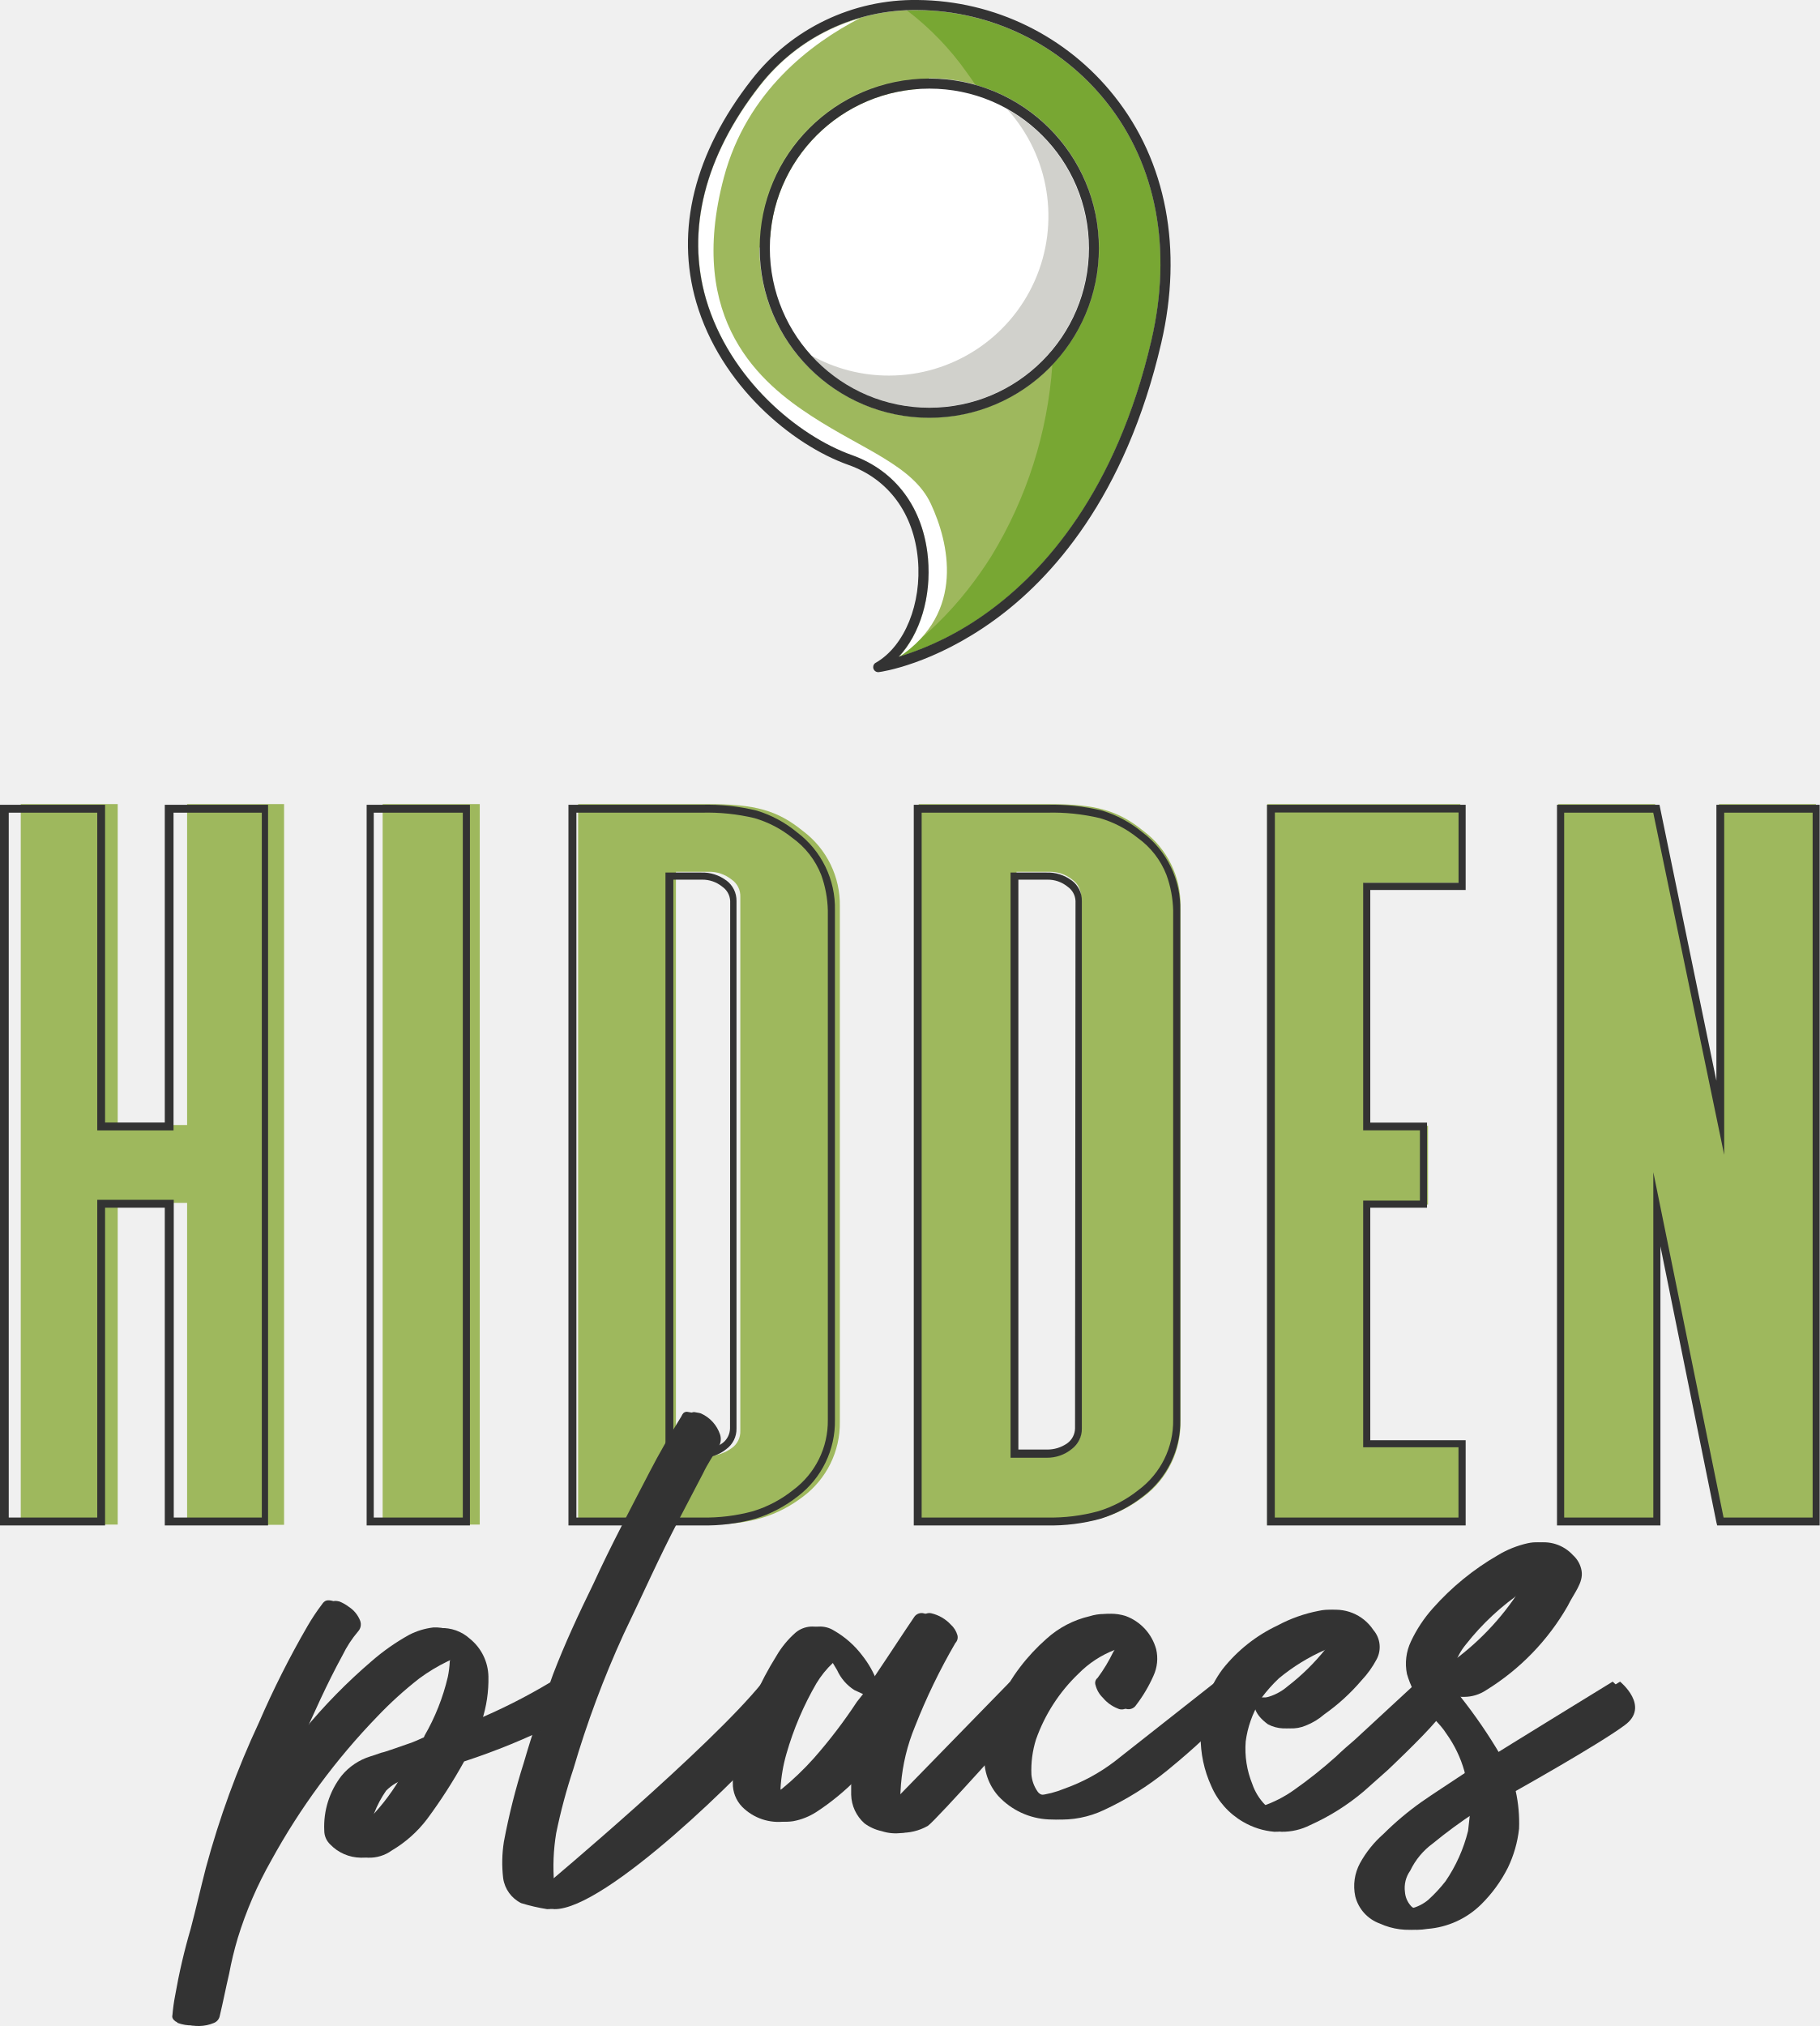
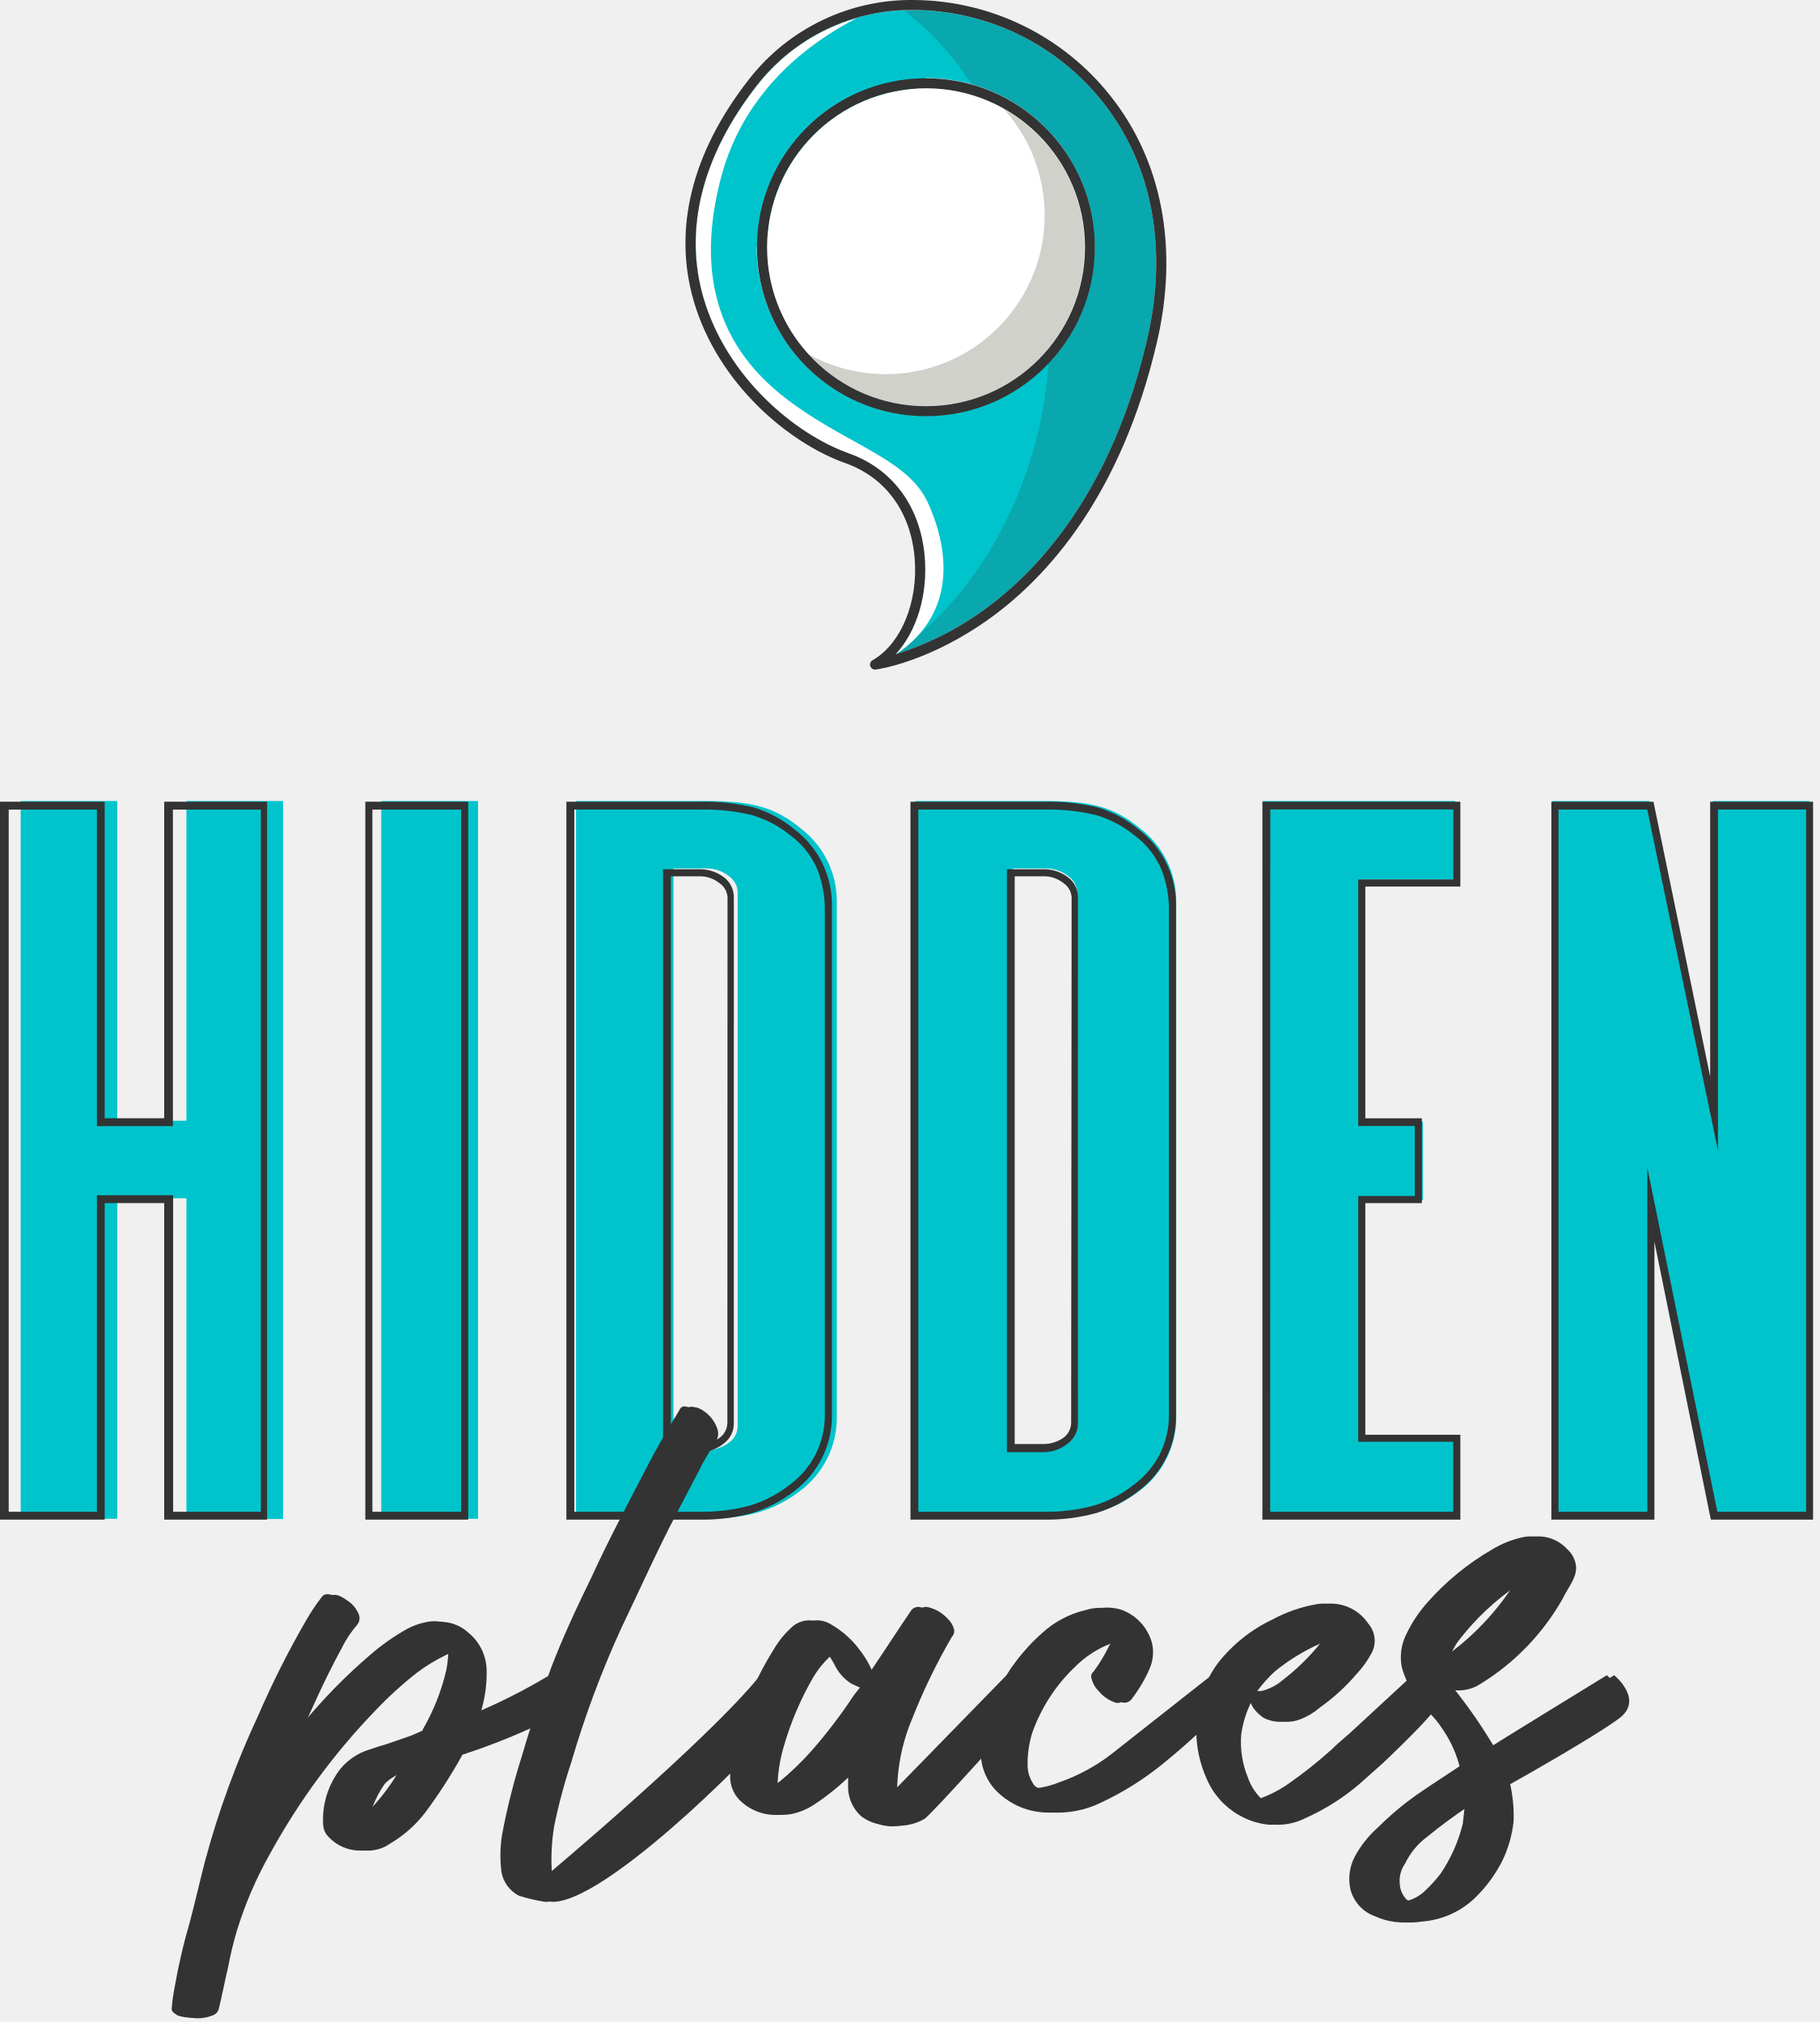
- <svg xmlns="http://www.w3.org/2000/svg" id="Layer_1" data-name="Layer 1" viewBox="0 0 233.1 259.52">
+ <svg xmlns="http://www.w3.org/2000/svg" id="Layer_1" data-name="Layer 1" viewBox="0 0 234 260">
  <defs>
    <style>
      .cls-1 {
        isolation: isolate;
      }
      .cls-2 {
-         fill: #9eb85d;
+         fill: #00c4cc;
      }
      .cls-3 {
        fill: #333;
      }
      .cls-4 {
        fill: #fff;
      }
      .cls-5 {
        fill: #d1d1cc;
      }
      .cls-6 {
-         fill: #78a733;
+         fill: #33333331;
      }
    </style>
  </defs>
  <g class="cls-1">
    <g class="cls-1">
      <path class="cls-2" d="M19.62,195.29H7.2V103H19.62v41.11h8.89V103H40.93v92.32H28.51V154.08H19.62Z" transform="translate(-4.54 0)" />
      <path class="cls-2" d="M66,195.29H53.56V103H66Z" transform="translate(-4.54 0)" />
      <path class="cls-2" d="M95.27,195.29H78.6V103H95.27c6,0,8.89.81,12.12,3.44a11.79,11.79,0,0,1,4.74,9.69v66a11.76,11.76,0,0,1-4.74,9.6C104.16,194.17,100.72,195.29,95.27,195.29Zm-4.14-8.79h4.14a5.24,5.24,0,0,0,3-1,2.59,2.59,0,0,0,1.11-2.22V114.89a2.56,2.56,0,0,0-1.11-2.22,4.57,4.57,0,0,0-3-1H91.13Z" transform="translate(-4.54 0)" />
      <path class="cls-2" d="M138.9,195.29H122.23V103H138.9c6,0,8.89.81,12.12,3.44a11.8,11.8,0,0,1,4.75,9.69v66a11.77,11.77,0,0,1-4.75,9.6C147.79,194.17,144.35,195.29,138.9,195.29Zm-4.14-8.79h4.14a5.24,5.24,0,0,0,3-1,2.56,2.56,0,0,0,1.11-2.22V114.89a2.54,2.54,0,0,0-1.11-2.22,4.57,4.57,0,0,0-3-1h-4.14Z" transform="translate(-4.54 0)" />
      <path class="cls-2" d="M191.62,195.29H166.88V103h24.74v10.1H179.3v31.11h8.18v10.1H179.3v31h12.32Z" transform="translate(-4.54 0)" />
      <path class="cls-2" d="M237.17,195.29H224.75l-8.18-40.51v40.51H204.14V103h12.43l8.18,40V103h12.42Z" transform="translate(-4.54 0)" />
    </g>
  </g>
  <g class="cls-1">
    <g class="cls-1">
      <path class="cls-3" d="M25.65,143.79v-40.7H38.88V195.4H25.65V154.7H18v40.7H4.54V103.09H18v40.7Zm1.12-39.69v40.7H17V104.1H5.66v90.29H17v-40.7h9.8v40.7H38.08V104.1Z" transform="translate(-4.54 0)" />
      <path class="cls-3" d="M51.51,195.4V103.09H64.74V195.4Zm.91-91.3v90.29H63.83V104.1Z" transform="translate(-4.54 0)" />
      <path class="cls-3" d="M106.65,106.62a12.14,12.14,0,0,1,4.85,10v65.25a12.05,12.05,0,0,1-4.74,9.79,17,17,0,0,1-5.46,2.88,23.91,23.91,0,0,1-6.87.86H77.36V103.09H94.43a26.64,26.64,0,0,1,7.07.75A14.9,14.9,0,0,1,106.65,106.62Zm3.94,10a14.37,14.37,0,0,0-.85-4.55,10.62,10.62,0,0,0-3.69-4.74,14,14,0,0,0-4.85-2.53,26.09,26.09,0,0,0-6.77-.7H78.38v90.29H94.43a23.3,23.3,0,0,0,6.57-.81,15.43,15.43,0,0,0,5.15-2.72,11,11,0,0,0,4.44-9Zm-13-3.84a3.2,3.2,0,0,1,1.3,2.63V183a3.19,3.19,0,0,1-1.3,2.62,5,5,0,0,1-3.2,1.11H89.79V111.77h4.59A5.08,5.08,0,0,1,97.58,112.78Zm.49,2.63a2.34,2.34,0,0,0-1-1.82,4,4,0,0,0-2.63-.91H90.8v73h3.63a4.41,4.41,0,0,0,2.63-.8,2.41,2.41,0,0,0,1-1.92Z" transform="translate(-4.54 0)" />
      <path class="cls-3" d="M150.89,106.62a12.16,12.16,0,0,1,4.85,10v65.25a12,12,0,0,1-4.75,9.79,17,17,0,0,1-5.45,2.88,24,24,0,0,1-6.87.86H121.6V103.09h17.07a26.69,26.69,0,0,1,7.07.75A14.9,14.9,0,0,1,150.89,106.62Zm3.94,10a14.4,14.4,0,0,0-.86-4.55,10.52,10.52,0,0,0-3.68-4.74,14,14,0,0,0-4.85-2.53,26.14,26.14,0,0,0-6.77-.7H122.61v90.29h16.06a23.3,23.3,0,0,0,6.57-.81,15.53,15.53,0,0,0,5.15-2.72,11,11,0,0,0,4.44-9Zm-13-3.84a3.2,3.2,0,0,1,1.3,2.63V183a3.19,3.19,0,0,1-1.3,2.62,5,5,0,0,1-3.2,1.11H134V111.77h4.59A5.1,5.1,0,0,1,141.82,112.78Zm.49,2.63a2.34,2.34,0,0,0-1-1.82,4,4,0,0,0-2.63-.91H135v73h3.63a4.43,4.43,0,0,0,2.63-.8,2.41,2.41,0,0,0,1-1.92Z" transform="translate(-4.54 0)" />
      <path class="cls-3" d="M166.85,103.09H192.3V114H180.08v29.8h7.27V154.7h-7.27v29.79H192.3V195.4H166.85Zm1,91.3h23.53v-9H179.17V153.79h7.27v-9h-7.27V113.08h12.22v-9H167.86Z" transform="translate(-4.54 0)" />
      <path class="cls-3" d="M224.42,138.44V103.09h13.23V195.4H224.52l-.1-.4-7.17-35.35V195.4H204V103.09h13.13Zm1-34.34v43.83l-9.09-43.83H204.92v90.29h11.42V150.15l9,44.24h11.41V104.1Z" transform="translate(-4.54 0)" />
    </g>
  </g>
  <g class="cls-1">
    <g class="cls-1">
      <path class="cls-3" d="M74.89,220.79a86.9,86.9,0,0,1-11.81,4.84,68.9,68.9,0,0,1-4.76,7.4,15.68,15.68,0,0,1-4.51,4,4.89,4.89,0,0,1-3.06.93,5.53,5.53,0,0,1-3.91-1.7,2.44,2.44,0,0,1-.76-1.79,10.62,10.62,0,0,1,2.21-7A7.71,7.71,0,0,1,51.94,225l1.53-.51c.17,0,1.62-.51,3.83-1.28.42-.17.85-.34,1.36-.59a.28.28,0,0,0,.25-.26,27.71,27.71,0,0,0,3-7.56,13.1,13.1,0,0,0,.25-2c.09-.17,0-.25,0-.51-.42.17-.85.34-1.19.51a22.39,22.39,0,0,0-3.65,2.21,48.47,48.47,0,0,0-5.36,4.85,86.3,86.3,0,0,0-13.6,18.45,50.36,50.36,0,0,0-4.25,9.86,45,45,0,0,0-1.1,4.59c-.43,1.78-.77,3.57-1.19,5.35a1.23,1.23,0,0,1-.77.94,5.14,5.14,0,0,1-3.74.08c-.08-.08-.17-.17-.25-.17-.35-.25-.52-.51-.43-.85a23.08,23.08,0,0,1,.34-2.46,78.12,78.12,0,0,1,2-8.59c.67-2.55,1.27-5.18,1.95-7.82a114,114,0,0,1,6.8-18.61,118.53,118.53,0,0,1,6.21-12.33,26.85,26.85,0,0,1,1.87-2.81c.34-.51.68-.59,1.36-.42a5.34,5.34,0,0,1,1.19.68,3.64,3.64,0,0,1,1.44,1.78,1.33,1.33,0,0,1-.25,1.36,14.89,14.89,0,0,0-2,3.06c-2,3.66-3.65,7.4-5.35,11.22v.17c.42-.59.85-1.1,1.27-1.7a71.57,71.57,0,0,1,8.67-8.84,28,28,0,0,1,4.85-3.4,9.1,9.1,0,0,1,3.06-.93,5.26,5.26,0,0,1,3.82,1.36,6.36,6.36,0,0,1,2.38,4.84,17.13,17.13,0,0,1-.85,5.7A74.92,74.92,0,0,0,75,215.52S78,219.09,74.89,220.79Zm-19.12,7.06h-.09a5.79,5.79,0,0,0-2.63,1.53,13.16,13.16,0,0,0-1.53,2.89c-.09.42-.17.85-.26,1.27A26.73,26.73,0,0,0,55.77,227.85Z" transform="translate(-4.54 0)" />
      <path class="cls-3" d="M103.62,221.55c-4.33,5.27-22.44,23.13-29,23a23.84,23.84,0,0,1-3.32-.77A4.23,4.23,0,0,1,69,240.6a17.07,17.07,0,0,1,.09-4.68,85.63,85.63,0,0,1,2.55-10.12c1.11-3.82,2.38-7.56,3.74-11.3,1.53-4,3.32-7.82,5.19-11.65,2.21-4.84,4.76-9.6,7.22-14.36,1.19-2.3,2.47-4.51,3.83-6.72a4.91,4.91,0,0,0,.34-.59.63.63,0,0,1,.59-.34c.34.08.6.08.85.17a4.58,4.58,0,0,1,2.47,2.72,2,2,0,0,1-.17,1.53c-.68,1.1-1.45,2.21-2,3.4l-3.06,5.86c-2.55,4.85-4.76,9.86-7.14,14.79a127.85,127.85,0,0,0-6.38,17.26,76.34,76.34,0,0,0-2.21,8.25,25.3,25.3,0,0,0-.25,6.46s20.91-17.52,27.54-25.76C102.18,215.52,107.28,217.13,103.62,221.55Z" transform="translate(-4.54 0)" />
      <path class="cls-3" d="M135.67,219.51c-.68.86-12,13.52-13.18,14.37a5.83,5.83,0,0,1-5,.68,5.76,5.76,0,0,1-2.21-1,5.08,5.08,0,0,1-1.7-3.66v-2.2l-.17.17a31.63,31.63,0,0,1-5.19,4.25,8.18,8.18,0,0,1-3,1.19,6.57,6.57,0,0,1-5.61-1.87,4.25,4.25,0,0,1-1.19-3.06A16.15,16.15,0,0,1,99.2,223,41.7,41.7,0,0,1,104,212.12a12,12,0,0,1,2.47-3,3.33,3.33,0,0,1,3.91-.25,11.9,11.9,0,0,1,3.66,3.23,13.06,13.06,0,0,1,1.87,3.31c.08,0,.08.09.08.17.34-.51.68-.93.94-1.36,1.61-2.38,3.14-4.76,4.76-7.14a1.13,1.13,0,0,1,1.19-.42,4.85,4.85,0,0,1,2.46,1.44,2.82,2.82,0,0,1,.85,1.36,1.05,1.05,0,0,1-.25,1,78.7,78.7,0,0,0-5.19,10.71,24.94,24.94,0,0,0-1.78,7.4,19.57,19.57,0,0,0-.09,2.29l15-15.38S137.11,217.3,135.67,219.51ZM115.1,217c-.34-.17-.77-.34-1.11-.51a5.89,5.89,0,0,1-2.21-2.55l-.76-1.27c-.09,0-.17.08-.26.08a1.7,1.7,0,0,1-.42.26,12.73,12.73,0,0,0-2.13,2.63,40.1,40.1,0,0,0-3.83,9,20.57,20.57,0,0,0-.76,4.42c0,.25.09.42.09.76.33-.26.76-.51,1-.68a36.91,36.91,0,0,0,4.08-3.91,64.52,64.52,0,0,0,5.52-7.23Z" transform="translate(-4.54 0)" />
      <path class="cls-3" d="M160.57,219.77c-1.61,2.21-6,5.86-7.39,7a38.84,38.84,0,0,1-8.17,5.1,12.71,12.71,0,0,1-6.12,1.19,9.37,9.37,0,0,1-6.46-3,7.16,7.16,0,0,1-1.78-5.18,16.86,16.86,0,0,1,1.95-7.06,25,25,0,0,1,6-7.9,12.39,12.39,0,0,1,5.53-2.89,6.2,6.2,0,0,1,3.74,0,6.29,6.29,0,0,1,3.91,4.25,5.17,5.17,0,0,1-.34,3.4,18.43,18.43,0,0,1-2.21,3.74,1.16,1.16,0,0,1-1.53.42,4.72,4.72,0,0,1-1.87-1.36,3.4,3.4,0,0,1-.94-1.61.82.82,0,0,1,.26-.94,20.42,20.42,0,0,0,2-3.31,1.47,1.47,0,0,0,.26-.51c-.34.08-.6.17-.85.25a13,13,0,0,0-4.67,3.06,21.52,21.52,0,0,0-5.45,8.42,13.4,13.4,0,0,0-.59,4.5,4.55,4.55,0,0,0,.76,2.13,1.07,1.07,0,0,0,.94.51,12.24,12.24,0,0,0,3.31-.85,23.65,23.65,0,0,0,6.46-3.49l12.84-10.11A2.9,2.9,0,0,1,160.57,219.77Z" transform="translate(-4.54 0)" />
      <path class="cls-3" d="M187.6,220.45c-1.87,2.21-6.2,6.29-6.2,6.29l-3.07,2.72a28.93,28.93,0,0,1-6.88,4.33,7.89,7.89,0,0,1-3.66.85,9.49,9.49,0,0,1-4-1.27,9.72,9.72,0,0,1-4.08-4.59,15,15,0,0,1-1.36-6.38,14.22,14.22,0,0,1,2.8-8.58,19.65,19.65,0,0,1,7.06-5.61,18.47,18.47,0,0,1,5.27-1.87,5.8,5.8,0,0,1,6.12,2.46,3.36,3.36,0,0,1,.43,3.74,12.13,12.13,0,0,1-2,2.72,25.4,25.4,0,0,1-4.76,4.34,8.15,8.15,0,0,1-2.38,1.44,4.58,4.58,0,0,1-3.91-.16c-1.87-1.37-1.62-2.3-2-2.9a13.05,13.05,0,0,0-1.79,5.1,12,12,0,0,0,.85,5.45,7.19,7.19,0,0,0,1.7,2.72.5.5,0,0,0,.6.08,15.71,15.71,0,0,0,3.91-2A58.16,58.16,0,0,0,175.7,225c.51-.51,1.87-1.71,2.38-2.13l7.91-7.31S189.56,218,187.6,220.45Zm-22.36-3h1.45a6.68,6.68,0,0,0,2.8-1.44,28.4,28.4,0,0,0,4.85-4.76l.25-.26c0-.08,0-.08-.08-.08-.34.17-.77.25-1.11.42a25,25,0,0,0-6,3.66A19.57,19.57,0,0,0,165.24,217.47Z" transform="translate(-4.54 0)" />
      <path class="cls-3" d="M211.74,221c-3.32,2.47-13.94,8.42-13.94,8.42a18.48,18.48,0,0,1,.42,4.84,15.4,15.4,0,0,1-1.44,5,18,18,0,0,1-3.4,4.68,11,11,0,0,1-6.89,3.14,8.92,8.92,0,0,1-5.18-.68,5,5,0,0,1-3.15-3.48,6.2,6.2,0,0,1,.6-4.25,13.82,13.82,0,0,1,3-3.74,38.15,38.15,0,0,1,4.85-4.09c1.7-1.19,3.57-2.37,5.35-3.57.26-.17.26-.08.17-.42a15.33,15.33,0,0,0-2.29-4.76c-.85-1.36-2.13-2.3-3.06-3.66a12.39,12.39,0,0,1-2-4,6.61,6.61,0,0,1,.51-4.17,17.52,17.52,0,0,1,2.81-4.25,33.54,33.54,0,0,1,8.33-6.8,12.84,12.84,0,0,1,3.82-1.53,5.06,5.06,0,0,1,4.85,1.53,3.41,3.41,0,0,1,1.1,2c.26,1.53-1,2.89-1.78,4.51a39,39,0,0,1-7.23,8.5,36.19,36.19,0,0,1-3.23,2.29,5.07,5.07,0,0,1-2.8.85c-.34,0-.34,0-.51-.08a65.7,65.7,0,0,1,5.18,7.57c.34-.26,15.3-9.44,15.3-9.44S215.05,218.58,211.74,221Zm-18.87,11.14c0-.25,0-.17-.26,0a64,64,0,0,0-5.44,4,9.44,9.44,0,0,0-2.89,3.48,3.92,3.92,0,0,0-.68,2.72,3.08,3.08,0,0,0,.77,1.79,1,1,0,0,0,.93.34,5.43,5.43,0,0,0,2.21-1.11,19,19,0,0,0,2.21-2.38,19.9,19.9,0,0,0,2.89-6.46C192.7,233.79,192.78,233,192.87,232.18Zm6.46-28.65h-.09c-.17.09-.34.26-.51.34a32.71,32.71,0,0,0-7.31,6.8,8,8,0,0,0-1.44,2.64A34.19,34.19,0,0,0,199.33,203.53Z" transform="translate(-4.54 0)" />
    </g>
  </g>
  <g class="cls-1">
    <g class="cls-1">
      <path class="cls-3" d="M75.81,220.79A87.33,87.33,0,0,1,64,225.63a66,66,0,0,1-4.76,7.4,15.64,15.64,0,0,1-4.5,4,4.91,4.91,0,0,1-3.06.93,5.53,5.53,0,0,1-3.91-1.7,2.45,2.45,0,0,1-.77-1.79,10.68,10.68,0,0,1,2.21-7A7.74,7.74,0,0,1,52.86,225l1.53-.51c.17,0,1.61-.51,3.82-1.28.43-.17.85-.34,1.36-.59a.28.28,0,0,0,.26-.26,27.37,27.37,0,0,0,3-7.56,14.51,14.51,0,0,0,.26-2c.08-.17,0-.25,0-.51-.43.17-.85.34-1.19.51a22.93,22.93,0,0,0-3.66,2.21,49.29,49.29,0,0,0-5.35,4.85,86,86,0,0,0-13.6,18.45A49.76,49.76,0,0,0,35,248.25a45,45,0,0,0-1.11,4.59c-.42,1.78-.76,3.57-1.19,5.35a1.22,1.22,0,0,1-.76.94,5.14,5.14,0,0,1-3.74.08c-.09-.08-.17-.17-.26-.17-.34-.25-.51-.51-.42-.85a23.08,23.08,0,0,1,.34-2.46,78.06,78.06,0,0,1,1.95-8.59c.68-2.55,1.28-5.18,2-7.82a113.1,113.1,0,0,1,6.8-18.61,118.44,118.44,0,0,1,6.2-12.33,26.85,26.85,0,0,1,1.87-2.81c.34-.51.68-.59,1.36-.42a5.12,5.12,0,0,1,1.19.68,3.72,3.72,0,0,1,1.45,1.78,1.33,1.33,0,0,1-.26,1.36,14.43,14.43,0,0,0-2,3.06c-2,3.66-3.66,7.4-5.36,11.22v.17c.43-.59.85-1.1,1.28-1.7A70.87,70.87,0,0,1,53,212.88a28.26,28.26,0,0,1,4.84-3.4,9.24,9.24,0,0,1,3.06-.93,5.28,5.28,0,0,1,3.83,1.36,6.39,6.39,0,0,1,2.38,4.84,17.13,17.13,0,0,1-.85,5.7,75.57,75.57,0,0,0,9.61-4.93S78.87,219.09,75.81,220.79Zm-19.13,7.06H56.6A5.82,5.82,0,0,0,54,229.38a13.6,13.6,0,0,0-1.53,2.89c-.08.42-.17.85-.25,1.27A26.68,26.68,0,0,0,56.68,227.85Z" transform="translate(-4.54 0)" />
      <path class="cls-3" d="M104.54,221.55c-4.34,5.27-22.44,23.13-29,23a23.46,23.46,0,0,1-3.31-.77,4.21,4.21,0,0,1-2.3-3.14,17.07,17.07,0,0,1,.09-4.68,83.72,83.72,0,0,1,2.55-10.12c1.1-3.82,2.38-7.56,3.74-11.3,1.53-4,3.31-7.82,5.18-11.65,2.21-4.84,4.76-9.6,7.23-14.36,1.19-2.3,2.46-4.51,3.82-6.72a3.17,3.17,0,0,0,.34-.59.64.64,0,0,1,.6-.34c.34.08.59.08.85.17a4.53,4.53,0,0,1,2.46,2.72,1.93,1.93,0,0,1-.17,1.53c-.68,1.1-1.44,2.21-2,3.4l-3.06,5.86c-2.55,4.85-4.76,9.86-7.14,14.79A127.8,127.8,0,0,0,78,226.57a72,72,0,0,0-2.21,8.25,26.12,26.12,0,0,0-.26,6.46s20.91-17.52,27.54-25.76C103.09,215.52,108.19,217.13,104.54,221.55Z" transform="translate(-4.54 0)" />
      <path class="cls-3" d="M136.58,219.51c-.68.86-12,13.52-13.17,14.37a6.74,6.74,0,0,1-7.23-.34,5.15,5.15,0,0,1-1.7-3.66v-2.2l-.17.17a31.14,31.14,0,0,1-5.18,4.25,8.25,8.25,0,0,1-3,1.19,6.57,6.57,0,0,1-5.61-1.87,4.25,4.25,0,0,1-1.19-3.06,16.15,16.15,0,0,1,.77-5.36A41.7,41.7,0,0,1,105,212.12a11.76,11.76,0,0,1,2.47-3,3.33,3.33,0,0,1,3.91-.25,12,12,0,0,1,3.65,3.23,12.48,12.48,0,0,1,1.87,3.31c.09,0,.09.09.09.17.34-.51.68-.93.93-1.36,1.62-2.38,3.15-4.76,4.76-7.14a1.14,1.14,0,0,1,1.19-.42,4.92,4.92,0,0,1,2.47,1.44,2.89,2.89,0,0,1,.85,1.36,1.05,1.05,0,0,1-.26,1,77.48,77.48,0,0,0-5.18,10.71,24.66,24.66,0,0,0-1.79,7.4,22,22,0,0,0-.08,2.29l15-15.38S138,217.3,136.58,219.51ZM116,217c-.34-.17-.76-.34-1.1-.51a5.82,5.82,0,0,1-2.21-2.55l-.77-1.27c-.08,0-.17.08-.25.08a2,2,0,0,1-.43.26,12.36,12.36,0,0,0-2.12,2.63,39.65,39.65,0,0,0-3.83,9,20,20,0,0,0-.76,4.42c0,.25.08.42.08.76.34-.26.77-.51,1-.68a35.23,35.23,0,0,0,4.08-3.91,64.61,64.61,0,0,0,5.53-7.23Z" transform="translate(-4.54 0)" />
      <path class="cls-3" d="M161.49,219.77c-1.62,2.21-6,5.86-7.4,7a38.51,38.51,0,0,1-8.16,5.1,12.71,12.71,0,0,1-6.12,1.19,9.37,9.37,0,0,1-6.46-3,7.17,7.17,0,0,1-1.79-5.18,16.87,16.87,0,0,1,2-7.06,24.69,24.69,0,0,1,5.95-7.9A12.34,12.34,0,0,1,145,207a6.2,6.2,0,0,1,3.74,0,6.31,6.31,0,0,1,3.91,4.25,5.24,5.24,0,0,1-.34,3.4,18.43,18.43,0,0,1-2.21,3.74,1.16,1.16,0,0,1-1.53.42,4.65,4.65,0,0,1-1.87-1.36,3.32,3.32,0,0,1-.94-1.61.82.82,0,0,1,.26-.94,21.18,21.18,0,0,0,1.95-3.31,1.47,1.47,0,0,0,.26-.51c-.34.08-.6.17-.85.25a13.11,13.11,0,0,0-4.68,3.06,21.61,21.61,0,0,0-5.44,8.42,13.15,13.15,0,0,0-.59,4.5,4.44,4.44,0,0,0,.76,2.13,1.07,1.07,0,0,0,.94.51,12.24,12.24,0,0,0,3.31-.85,23.79,23.79,0,0,0,6.46-3.49L161,215.52A2.9,2.9,0,0,1,161.49,219.77Z" transform="translate(-4.54 0)" />
      <path class="cls-3" d="M188.52,220.45c-1.87,2.21-6.21,6.29-6.21,6.29l-3.06,2.72a28.93,28.93,0,0,1-6.88,4.33,7.89,7.89,0,0,1-3.66.85,9.58,9.58,0,0,1-4-1.27,9.72,9.72,0,0,1-4.08-4.59,15.31,15.31,0,0,1-1.36-6.38,14.22,14.22,0,0,1,2.81-8.58,19.7,19.7,0,0,1,7-5.61,18.64,18.64,0,0,1,5.28-1.87,5.8,5.8,0,0,1,6.12,2.46,3.34,3.34,0,0,1,.42,3.74,12.41,12.41,0,0,1-1.95,2.72,25.71,25.71,0,0,1-4.76,4.34,8.15,8.15,0,0,1-2.38,1.44,4.58,4.58,0,0,1-3.91-.16c-1.87-1.37-1.62-2.3-2-2.9a13.2,13.2,0,0,0-1.78,5.1,12,12,0,0,0,.85,5.45,7.06,7.06,0,0,0,1.7,2.72.5.5,0,0,0,.6.08,15.71,15.71,0,0,0,3.91-2,58.16,58.16,0,0,0,5.44-4.42c.51-.51,1.87-1.71,2.38-2.13l7.9-7.31S190.47,218,188.52,220.45Zm-22.36-3h1.45a6.74,6.74,0,0,0,2.8-1.44,28.4,28.4,0,0,0,4.85-4.76l.25-.26c0-.08,0-.08-.08-.08-.34.17-.77.25-1.11.42a25,25,0,0,0-5.95,3.66A19.57,19.57,0,0,0,166.16,217.47Z" transform="translate(-4.54 0)" />
      <path class="cls-3" d="M212.66,221c-3.32,2.47-13.95,8.42-13.95,8.42a18.93,18.93,0,0,1,.43,4.84,15.4,15.4,0,0,1-1.44,5,18,18,0,0,1-3.41,4.68,11,11,0,0,1-6.88,3.14,9,9,0,0,1-5.19-.68,5,5,0,0,1-3.14-3.48,6.19,6.19,0,0,1,.59-4.25,14,14,0,0,1,3-3.74,37.37,37.37,0,0,1,4.84-4.09c1.7-1.19,3.57-2.37,5.36-3.57.25-.17.25-.08.17-.42a15.35,15.35,0,0,0-2.3-4.76c-.85-1.36-2.12-2.3-3.06-3.66a12.58,12.58,0,0,1-1.95-4,6.54,6.54,0,0,1,.51-4.17,17.77,17.77,0,0,1,2.8-4.25,33.76,33.76,0,0,1,8.34-6.8,12.73,12.73,0,0,1,3.82-1.53,5.07,5.07,0,0,1,4.85,1.53,3.47,3.47,0,0,1,1.1,2c.26,1.53-1,2.89-1.78,4.51a30.46,30.46,0,0,1-10.46,10.79,5.08,5.08,0,0,1-2.81.85c-.34,0-.34,0-.51-.08a65.77,65.77,0,0,1,5.19,7.57c.34-.26,15.3-9.44,15.3-9.44S216,218.58,212.66,221Zm-18.87,11.14c0-.25,0-.17-.26,0a64,64,0,0,0-5.44,4,9.25,9.25,0,0,0-2.89,3.48,3.82,3.82,0,0,0-.68,2.72,3,3,0,0,0,.76,1.79,1,1,0,0,0,.94.34,5.43,5.43,0,0,0,2.21-1.11,19,19,0,0,0,2.21-2.38,20.11,20.11,0,0,0,2.89-6.46C193.61,233.79,193.7,233,193.79,232.18Zm6.46-28.65h-.09c-.17.09-.34.26-.51.34a32.28,32.28,0,0,0-7.31,6.8,8,8,0,0,0-1.45,2.64A34.09,34.09,0,0,0,200.25,203.53Z" transform="translate(-4.54 0)" />
    </g>
  </g>
  <path class="cls-2" d="M101.83,11c-7,9-9.42,18.46-6.85,27.3,3,10.23,11.78,17.54,18.71,20,5.62,2,9.16,6.81,9.73,13.22.44,4.91-1,9.68-3.75,12.61a38.74,38.74,0,0,0,11.56-5.84c7-5.1,16.3-15.27,20.81-34.71,2.69-11.61.66-22.44-5.74-30.48A31.19,31.19,0,0,0,122.11,1.3,25.18,25.18,0,0,0,101.83,11Zm0,20.75a21.73,21.73,0,1,1,21.73,21.73h0a21.74,21.74,0,0,1-21.73-21.73Zm0,0a21.76,21.76,0,0,1,21.73-21.73" transform="translate(-4.54 0)" />
  <path class="cls-4" d="M123.59,11.35a20.44,20.44,0,1,1-20.43,20.43h0A20.45,20.45,0,0,1,123.59,11.35Z" transform="translate(-4.54 0)" />
  <path class="cls-5" d="M118.44,48.11A20.42,20.42,0,0,0,133.58,14a20.42,20.42,0,1,1-25.13,31.52A20.33,20.33,0,0,0,118.44,48.11Z" transform="translate(-4.54 0)" />
  <path class="cls-6" d="M128.54,75.5a49.8,49.8,0,0,0,3-4.26,54.18,54.18,0,0,0,7.81-24.49,21.7,21.7,0,0,0-9.85-35.89c-.36-.53-.74-1.06-1.12-1.59a36.06,36.06,0,0,0-7.66-7.94c.48,0,.95,0,1.43,0A31.23,31.23,0,0,1,146.3,13.13c6.39,8,8.43,18.87,5.74,30.48-4.51,19.44-13.8,29.6-20.81,34.71a38.72,38.72,0,0,1-11.56,5.83l.31-.35A43.72,43.72,0,0,0,128.54,75.5Z" transform="translate(-4.54 0)" />
  <path class="cls-4" d="M123.42,71.55c-.57-6.4-4.12-11.22-9.73-13.21C106.76,55.87,98,48.57,95,38.34c-2.57-8.85-.2-18.29,6.85-27.3a24.81,24.81,0,0,1,12.83-8.7c-6.19,3.19-14.48,9.37-17.41,20.4-4.9,18.45,4.9,26.43,11.24,30.56,6.63,4.32,13,6.34,15.28,11.24s4.49,13.9-4.1,19.63C122.37,81.24,123.86,76.47,123.42,71.55Z" transform="translate(-4.54 0)" />
  <path class="cls-3" d="M117.05,86.1a.65.65,0,0,1-.65-.65.63.63,0,0,1,.39-.59c3.65-2.13,5.84-7.54,5.34-13.19-.52-5.88-3.76-10.29-8.88-12.11C106,57,96.84,49.37,93.73,38.7c-2.69-9.26-.24-19.1,7.08-28.47A26.44,26.44,0,0,1,122.11,0a32.5,32.5,0,0,1,25.2,12.33c6.65,8.36,8.78,19.57,6,31.58-4.61,19.87-14.16,30.28-21.37,35.51-7.84,5.69-14.51,6.64-14.79,6.67ZM101.83,11c-7,9-9.42,18.46-6.85,27.3,3,10.23,11.78,17.54,18.71,20,5.61,2,9.16,6.81,9.73,13.22.44,4.91-1,9.68-3.75,12.61a38.74,38.74,0,0,0,11.56-5.84c7-5.1,16.3-15.27,20.81-34.71,2.69-11.61.66-22.44-5.74-30.48A31.23,31.23,0,0,0,122.11,1.29,25.2,25.2,0,0,0,101.83,11Z" transform="translate(-4.54 0)" />
  <path class="cls-3" d="M101.86,31.78a21.73,21.73,0,1,1,21.73,21.74A21.73,21.73,0,0,1,101.86,31.78Zm1.3,0a20.44,20.44,0,1,0,20.43-20.43h0a20.45,20.45,0,0,0-20.43,20.43Z" transform="translate(-4.54 0)" />
</svg>
